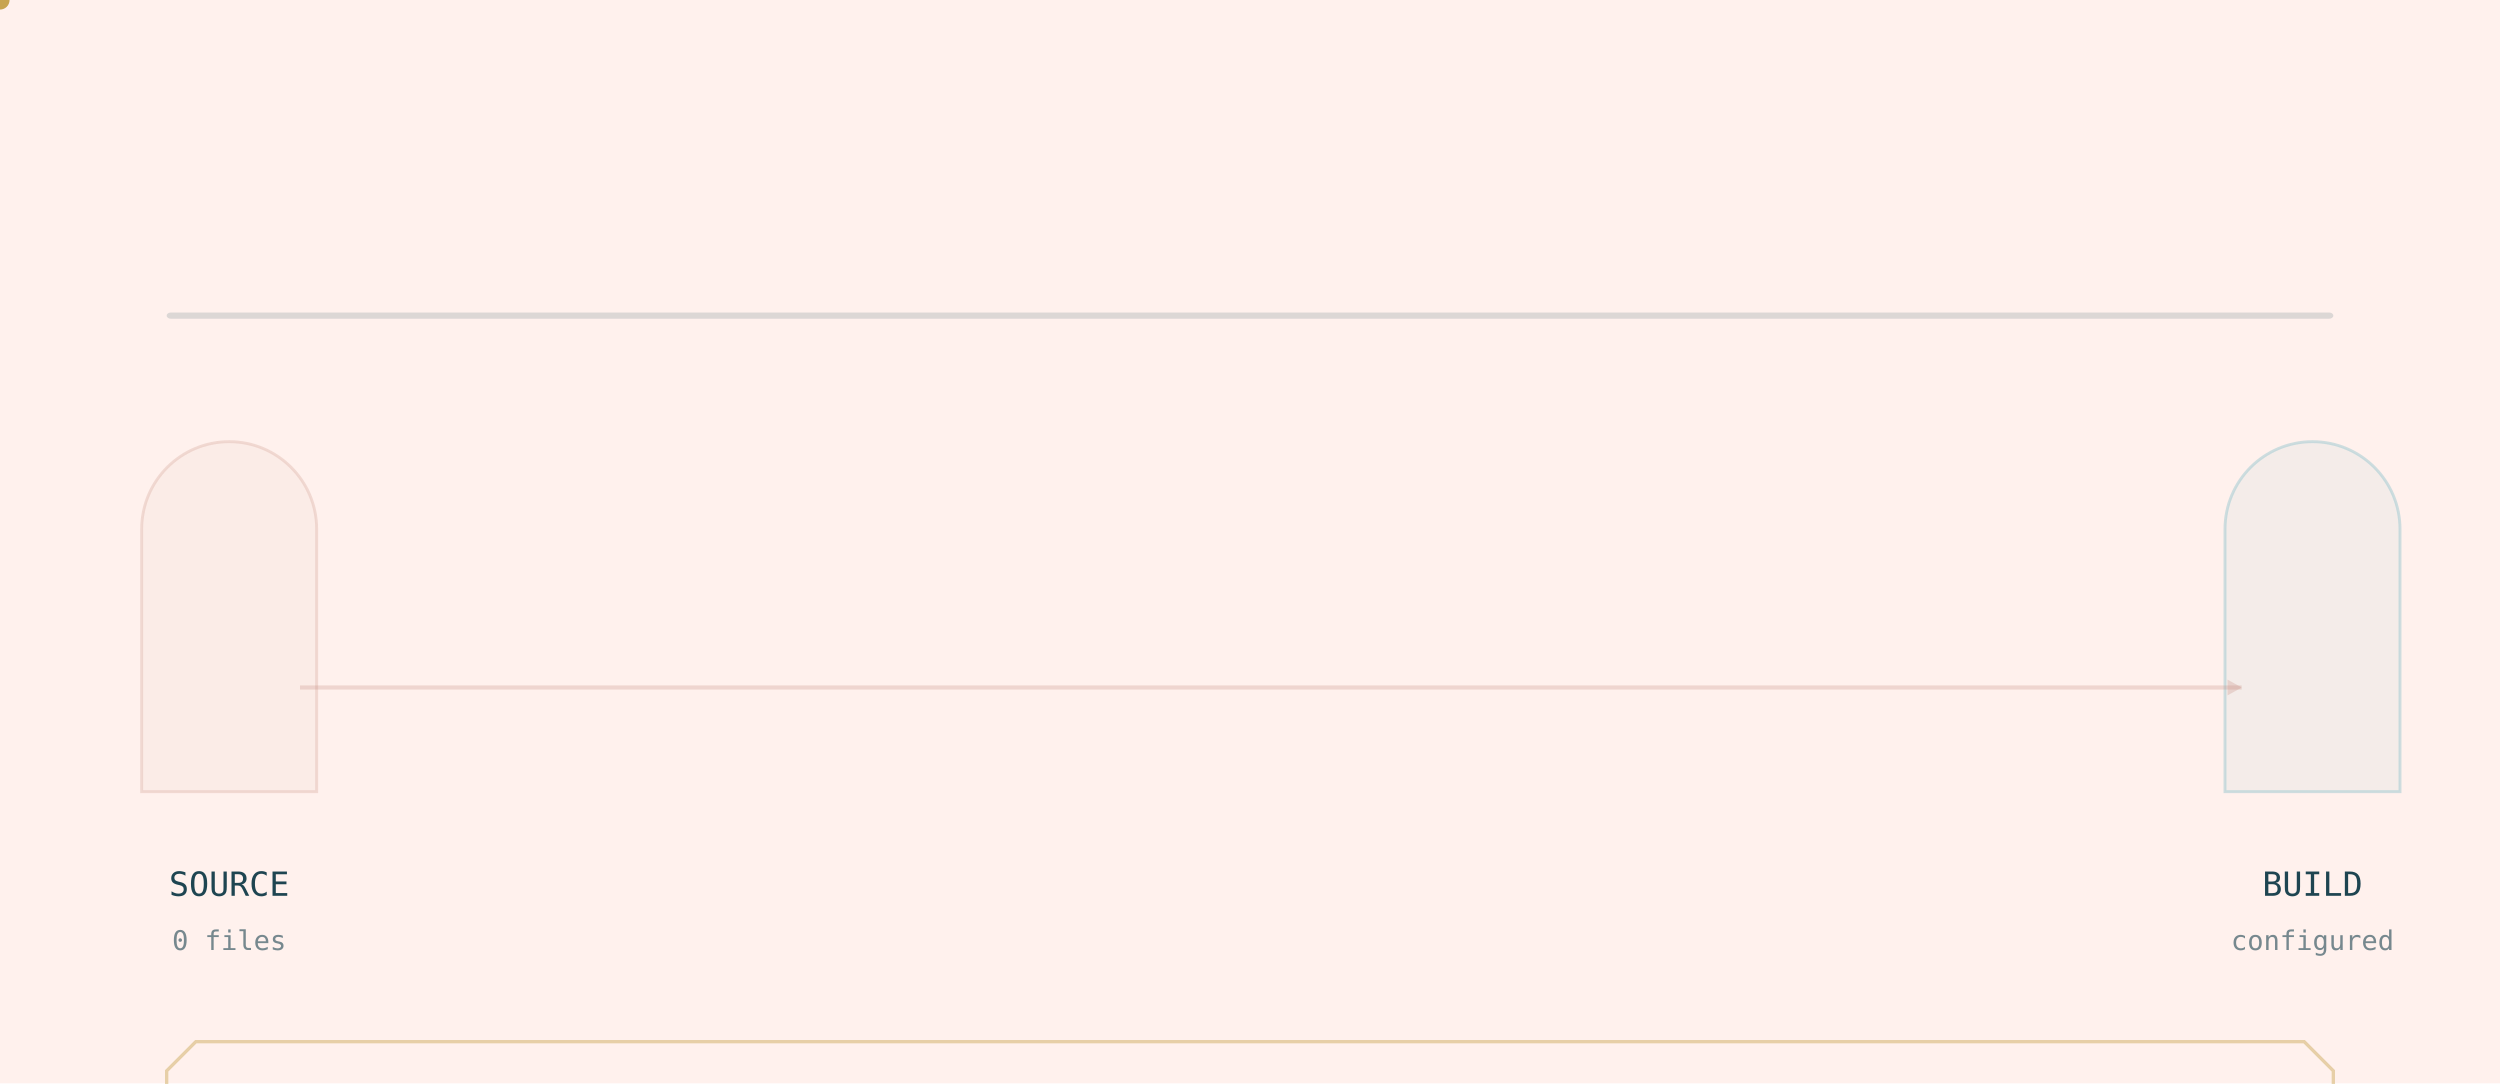
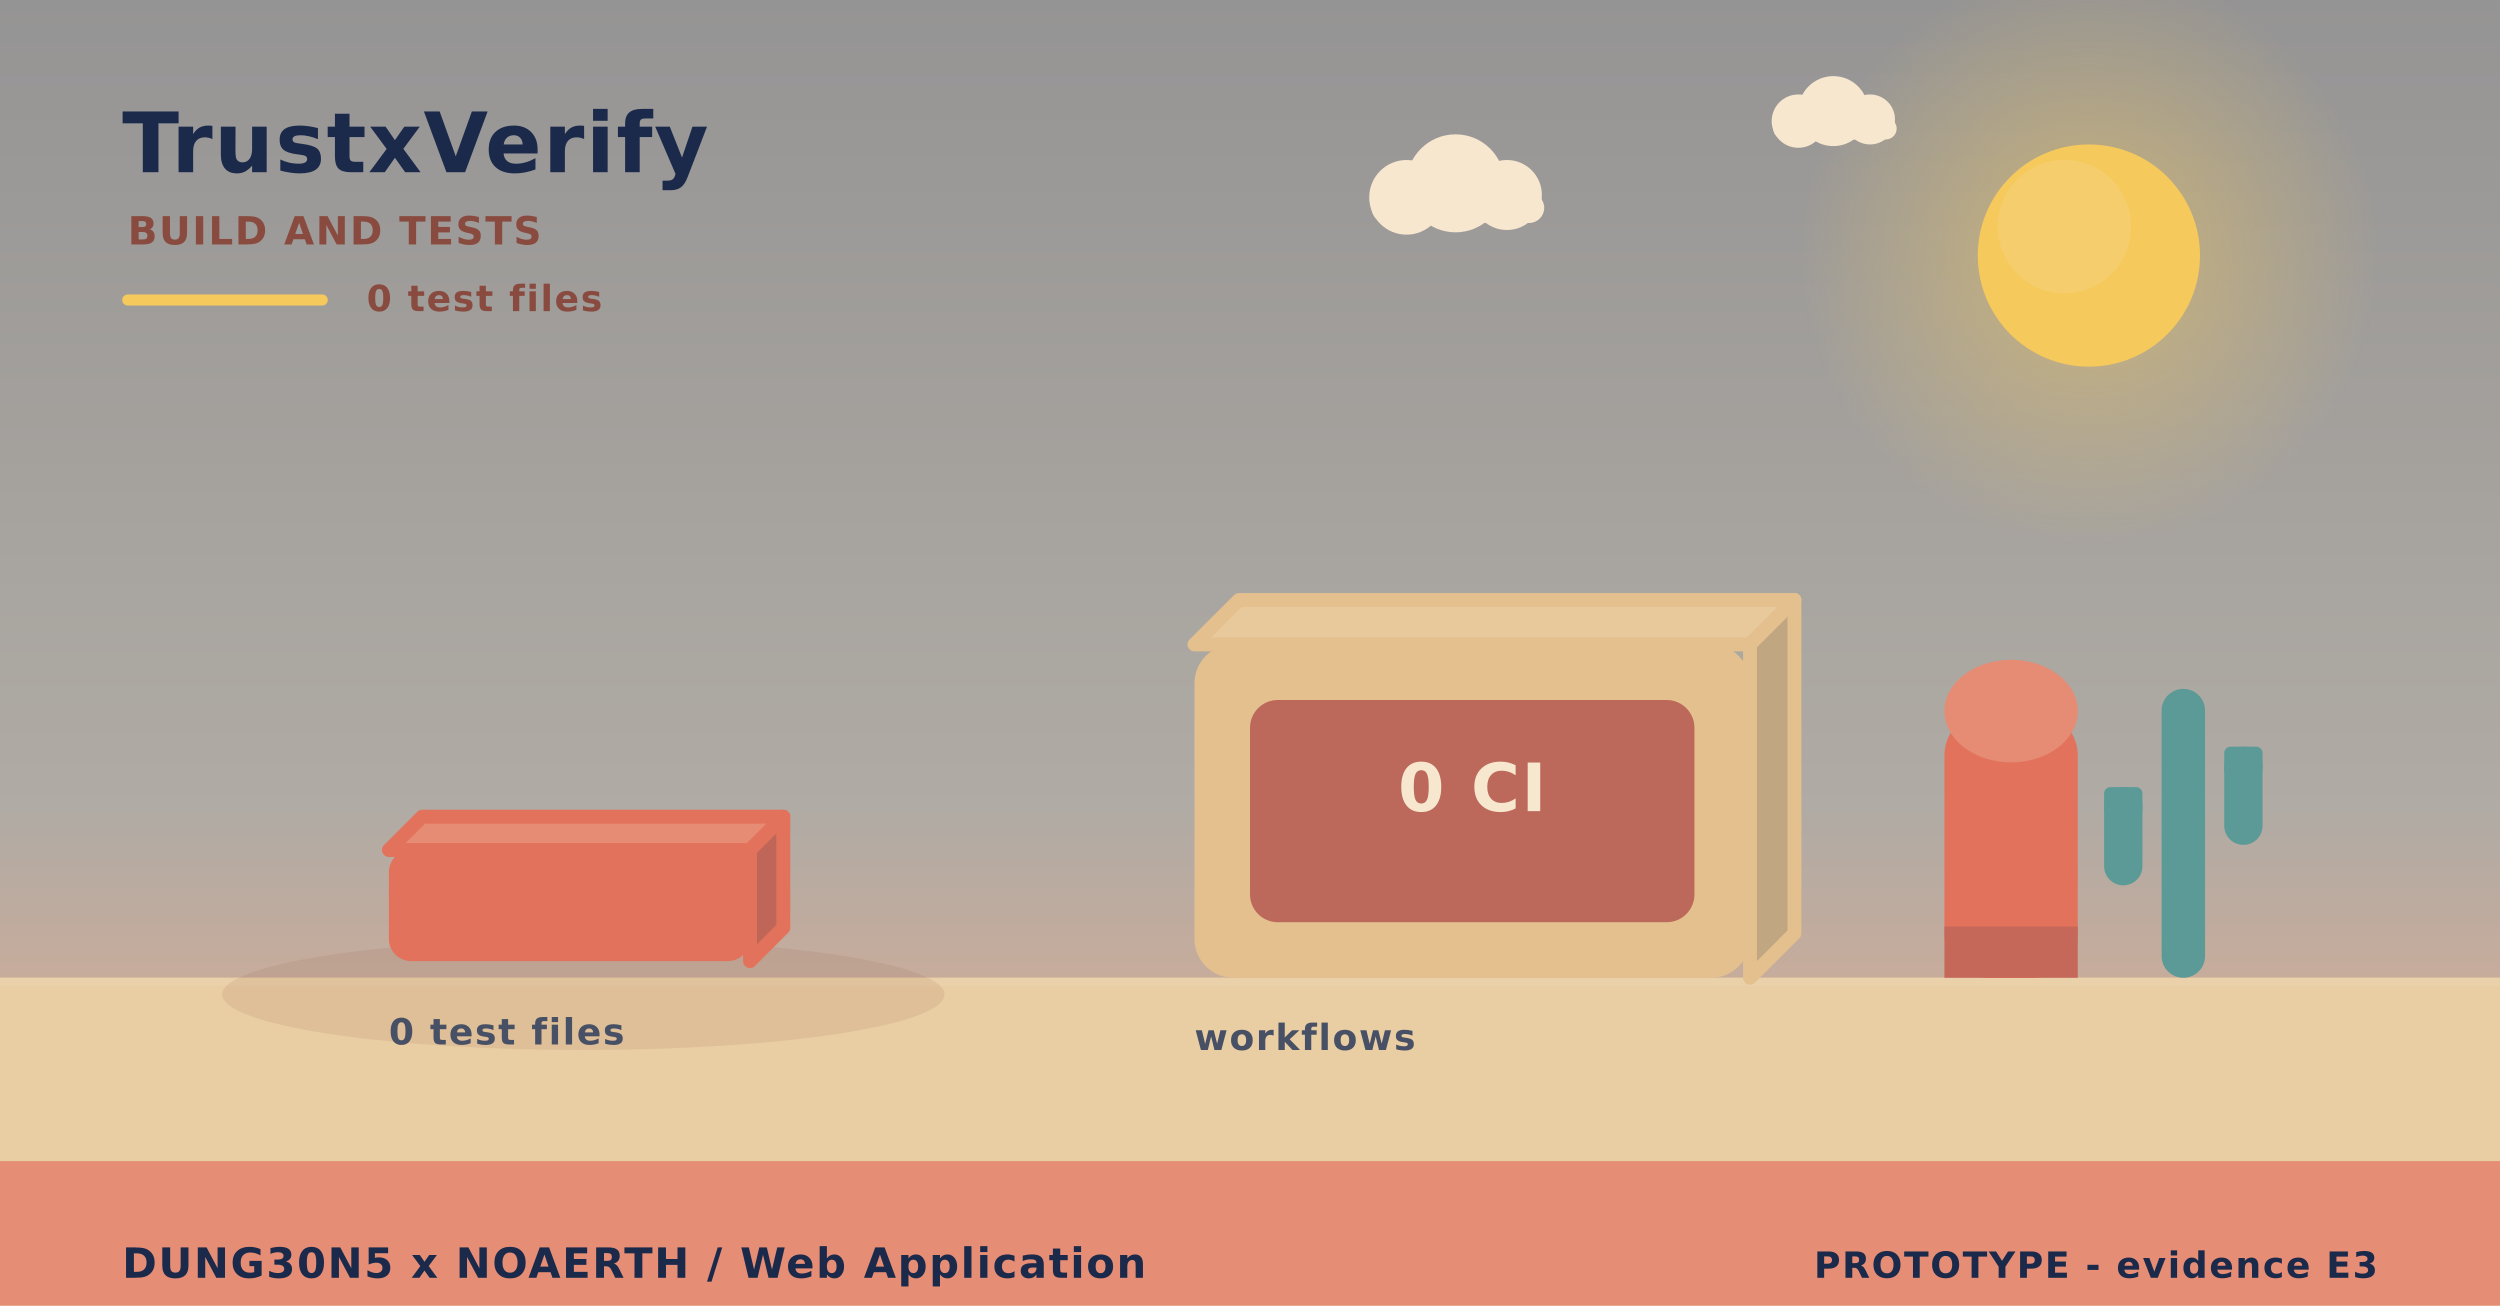
- <svg xmlns="http://www.w3.org/2000/svg" viewBox="0 0 1200 520" width="1200" height="520" role="img" aria-label="TrustxVerify build evidence">
-   <rect width="1200" height="520" fill="#fff1ed" />
-   <defs>
-     <linearGradient id="gb" x1="0" y1="0" x2="1" y2="1">
-       <stop offset="0%" stop-color="#c78c7e" />
-       <stop offset="100%" stop-color="#389eb2" />
-     </linearGradient>
-   </defs>
-   <rect x="80.00" y="150.00" width="1040.00" height="3.00" rx="2.00" fill="rgba(6,50,65,0.140)" opacity="1.00" />
-   <path d="M68.00,380.00 L68.00,254.00 A42.00,42.00 0 0 1 152.00,254.00 L152.00,380.00 Z" fill="rgba(199,140,126,0.100)" opacity="0.55" stroke="rgba(199,140,126,0.450)" stroke-width="1.4" />
-   <polygon points="-192.26,189.00 -136.83,221.00 -136.83,157.00 -192.26,125.00" fill="#715a24" opacity="0.95" />
-   <polygon points="-247.68,221.00 -192.26,253.00 -192.26,189.00 -247.68,157.00" fill="#2c7b8b" opacity="0.95" />
-   <polygon points="-192.26,125.00 -136.83,157.00 -192.26,189.00 -247.68,157.00" fill="#c78c7e" opacity="0.95" />
-   <text x="110" y="430" font-family="ui-monospace,Menlo,monospace" font-size="16" fill="rgba(6,50,65,0.900)" text-anchor="middle">SOURCE</text>
-   <text x="110" y="456" font-family="ui-monospace,Menlo,monospace" font-size="13" fill="rgba(6,50,65,0.550)" text-anchor="middle">0 files</text>
-   <path d="M1068.00,380.00 L1068.00,254.00 A42.00,42.00 0 0 1 1152.00,254.00 L1152.00,380.00 Z" fill="rgba(56,158,178,0.100)" opacity="0.55" stroke="rgba(56,158,178,0.450)" stroke-width="1.4" />
-   <polygon points="673.77,689.00 729.19,721.00 729.19,657.00 673.77,625.00" fill="#715a24" opacity="0.95" />
-   <polygon points="618.34,721.00 673.77,753.00 673.77,689.00 618.34,657.00" fill="#2c7b8b" opacity="0.95" />
-   <polygon points="673.77,625.00 729.19,657.00 673.77,689.00 618.34,657.00" fill="#389eb2" opacity="0.95" />
-   <text x="1110" y="430" font-family="ui-monospace,Menlo,monospace" font-size="16" fill="rgba(6,50,65,0.900)" text-anchor="middle">BUILD</text>
-   <text x="1110" y="456" font-family="ui-monospace,Menlo,monospace" font-size="13" fill="rgba(6,50,65,0.550)" text-anchor="middle">configured</text>
-   <line x1="144.00" y1="330.00" x2="1076.00" y2="330.00" stroke="rgba(199,140,126,0.500)" stroke-width="2.00" opacity="0.55" />
-   <polygon points="1076.00,330.00 1069.20,326.20 1069.20,333.80" fill="rgba(199,140,126,0.500)" opacity="0.55" />
-   <g opacity="0.9">
-     <circle cx="0.00" cy="0.00" r="4.60" fill="#c29b3e" opacity="1.00" />
-     <animateTransform attributeName="transform" type="translate" values="144.00,330.00 1076.00,330.00" dur="5.633s" begin="0.0s" repeatCount="indefinite" />
-     <animateTransform attributeName="transform" type="translate" values="1076.00,330.00 144.00,330.00" dur="5.633s" begin="2.817s" repeatCount="indefinite" />
+ <svg xmlns="http://www.w3.org/2000/svg" width="900" height="470" viewBox="0 0 900 470" role="img" aria-label="TrustxVerify - how it is verified">
+   <linearGradient id="skyb" x1="0" y1="0" x2="0" y2="1">
+     <stop offset="0" stop-color="#959494" />
+     <stop offset="0.62" stop-color="#b0aba4" />
+     <stop offset="1" stop-color="#f3ad8a" />
+   </linearGradient>
+   <rect width="900" height="470" fill="url(#skyb)" />
+   <radialGradient id="sunb">
+     <stop offset="0.35" stop-color="#f5c95c" stop-opacity="0.34" />
+     <stop offset="1" stop-color="#f5c95c" stop-opacity="0" />
+   </radialGradient>
+   <circle cx="752" cy="92" r="104" fill="url(#sunb)" />
+   <circle cx="752" cy="92" r="40" fill="#f5c95c" />
+   <circle cx="743.2" cy="81.6" r="24" fill="#f5d27e" opacity="0.5" />
+   <g>
+     <circle cx="524" cy="66" r="17.64" fill="#f6e7ce" />
+     <circle cx="506.36" cy="71.04" r="13.44" fill="#f6e7ce" />
+     <circle cx="542.48" cy="70.2" r="12.6" fill="#f6e7ce" />
+     <rect x="493.76" y="69.36" width="62.16" height="10.92" rx="5.46" fill="#f6e7ce" />
+     <animateTransform attributeName="transform" type="translate" values="0 0;24 0;0 0" dur="36s" begin="0s" repeatCount="indefinite" />
  </g>
-   <path d="M94.00,500.00 H1106.00 L1120.00,514.00 V546.00 L1106.00,560.00 H94.00 L80.00,546.00 V514.00 Z" fill="none" stroke="rgba(194,155,62,0.500)" stroke-width="1.60" opacity="0.80" />
-   <text x="600" y="536" font-family="ui-monospace,Menlo,monospace" font-size="16" fill="rgba(194,155,62,0.950)" text-anchor="middle">no test suite present in this repository — shown as measured, not implied</text>
+   <g>
+     <circle cx="660" cy="40" r="12.6" fill="#f6e7ce" />
+     <circle cx="647.4" cy="43.6" r="9.6" fill="#f6e7ce" />
+     <circle cx="673.2" cy="43" r="9" fill="#f6e7ce" />
+     <rect x="638.4" y="42.4" width="44.4" height="7.8" rx="3.9" fill="#f6e7ce" />
+     <animateTransform attributeName="transform" type="translate" values="0 0;-18 0;0 0" dur="46s" begin="3s" repeatCount="indefinite" />
+   </g>
+   <rect x="0" y="352" width="900" height="118" fill="#e9cda3" />
+   <rect x="0" y="352" width="900" height="3" fill="#ebd1a9" />
+   <text x="44" y="62" font-family="Verdana,DejaVu Sans,sans-serif" font-size="30" font-weight="700" letter-spacing="0.6" fill="#1b2a4a" text-anchor="start">TrustxVerify</text>
+   <text x="46" y="88" font-family="Verdana,DejaVu Sans,sans-serif" font-size="14" font-weight="700" letter-spacing="0.6" fill="#894b3f" text-anchor="start">BUILD AND TESTS</text>
+   <rect x="44" y="106" width="74" height="4" rx="2" fill="#f5c95c" />
+   <text x="132" y="112" font-family="Verdana,DejaVu Sans,sans-serif" font-size="13" font-weight="700" letter-spacing="0.6" fill="#894b3f" text-anchor="start">0 test files</text>
+   <ellipse cx="210" cy="358" rx="130" ry="20" fill="rgba(138,90,68,0.11)" />
+   <g>
+     <path d="M140,306 L270,306 L282,294 L152,294 Z" fill="#e68c74" stroke="#e2725b" stroke-width="5" stroke-linejoin="round" />
+     <path d="M270,306 L282,294 L282,334 L270,346 Z" fill="#c06658" stroke="#e2725b" stroke-width="5" stroke-linejoin="round" />
+     <rect x="140" y="306" width="130" height="40" rx="8" fill="#e2725b" />
+     <animateTransform attributeName="transform" type="translate" values="0 10;0 0" dur="0.8s" begin="0.5s" fill="freeze" />
+   </g>
+   <text x="140" y="376" font-family="Verdana,DejaVu Sans,sans-serif" font-size="13" font-weight="700" letter-spacing="0.6" fill="#475064" text-anchor="start">0 test files</text>
+   <path d="M430,232 L630,232 L646,216 L446,216 Z" fill="#e7c99b" stroke="#e3c08d" stroke-width="5" stroke-linejoin="round" />
+   <path d="M630,232 L646,216 L646,336 L630,352 Z" fill="#c1a682" stroke="#e3c08d" stroke-width="5" stroke-linejoin="round" />
+   <rect x="430" y="232" width="200" height="120" rx="14" fill="#e3c08d" />
+   <rect x="450" y="252" width="160" height="80" rx="10" fill="#ba6458" opacity="0.94" />
+   <text x="530" y="292" font-family="Verdana,DejaVu Sans,sans-serif" font-size="24" font-weight="700" letter-spacing="0.6" fill="#f6e7ce" text-anchor="middle">0 CI</text>
+   <text x="430" y="378" font-family="Verdana,DejaVu Sans,sans-serif" font-size="13" font-weight="700" letter-spacing="0.6" fill="#475064" text-anchor="start">workflows</text>
+   <rect x="700" y="256" width="48" height="96" rx="16" fill="#e2725b" />
+   <ellipse cx="724" cy="256" rx="24" ry="18.46" fill="#e68c74" />
+   <rect x="700" y="333.54" width="48" height="18.46" fill="#c66859" />
+   <rect x="778.18" y="248" width="15.64" height="104" rx="7.82" fill="#5b9a97" />
+   <rect x="757.48" y="283.36" width="13.8" height="35.36" rx="6.9" fill="#5b9a97" />
+   <rect x="757.48" y="283.36" width="13.8" height="10.4" rx="2.3" fill="#5b9a97" />
+   <rect x="800.72" y="268.8" width="13.8" height="35.36" rx="6.9" fill="#5b9a97" />
+   <rect x="800.72" y="268.8" width="13.8" height="10.4" rx="2.3" fill="#5b9a97" />
+   <rect x="0" y="418" width="900" height="52" rx="0" fill="#e68972" opacity="0.94" />
+   <text x="44" y="460" font-family="Verdana,DejaVu Sans,sans-serif" font-size="15" font-weight="700" letter-spacing="0.6" fill="#1b2a4a" text-anchor="start">DUNG30N5 x NOAERTH  /  Web Application</text>
+   <text x="856" y="460" font-family="Verdana,DejaVu Sans,sans-serif" font-size="13" font-weight="700" letter-spacing="0.6" fill="#1b2a4a" text-anchor="end">PROTOTYPE  -  evidence E3</text>
</svg>
